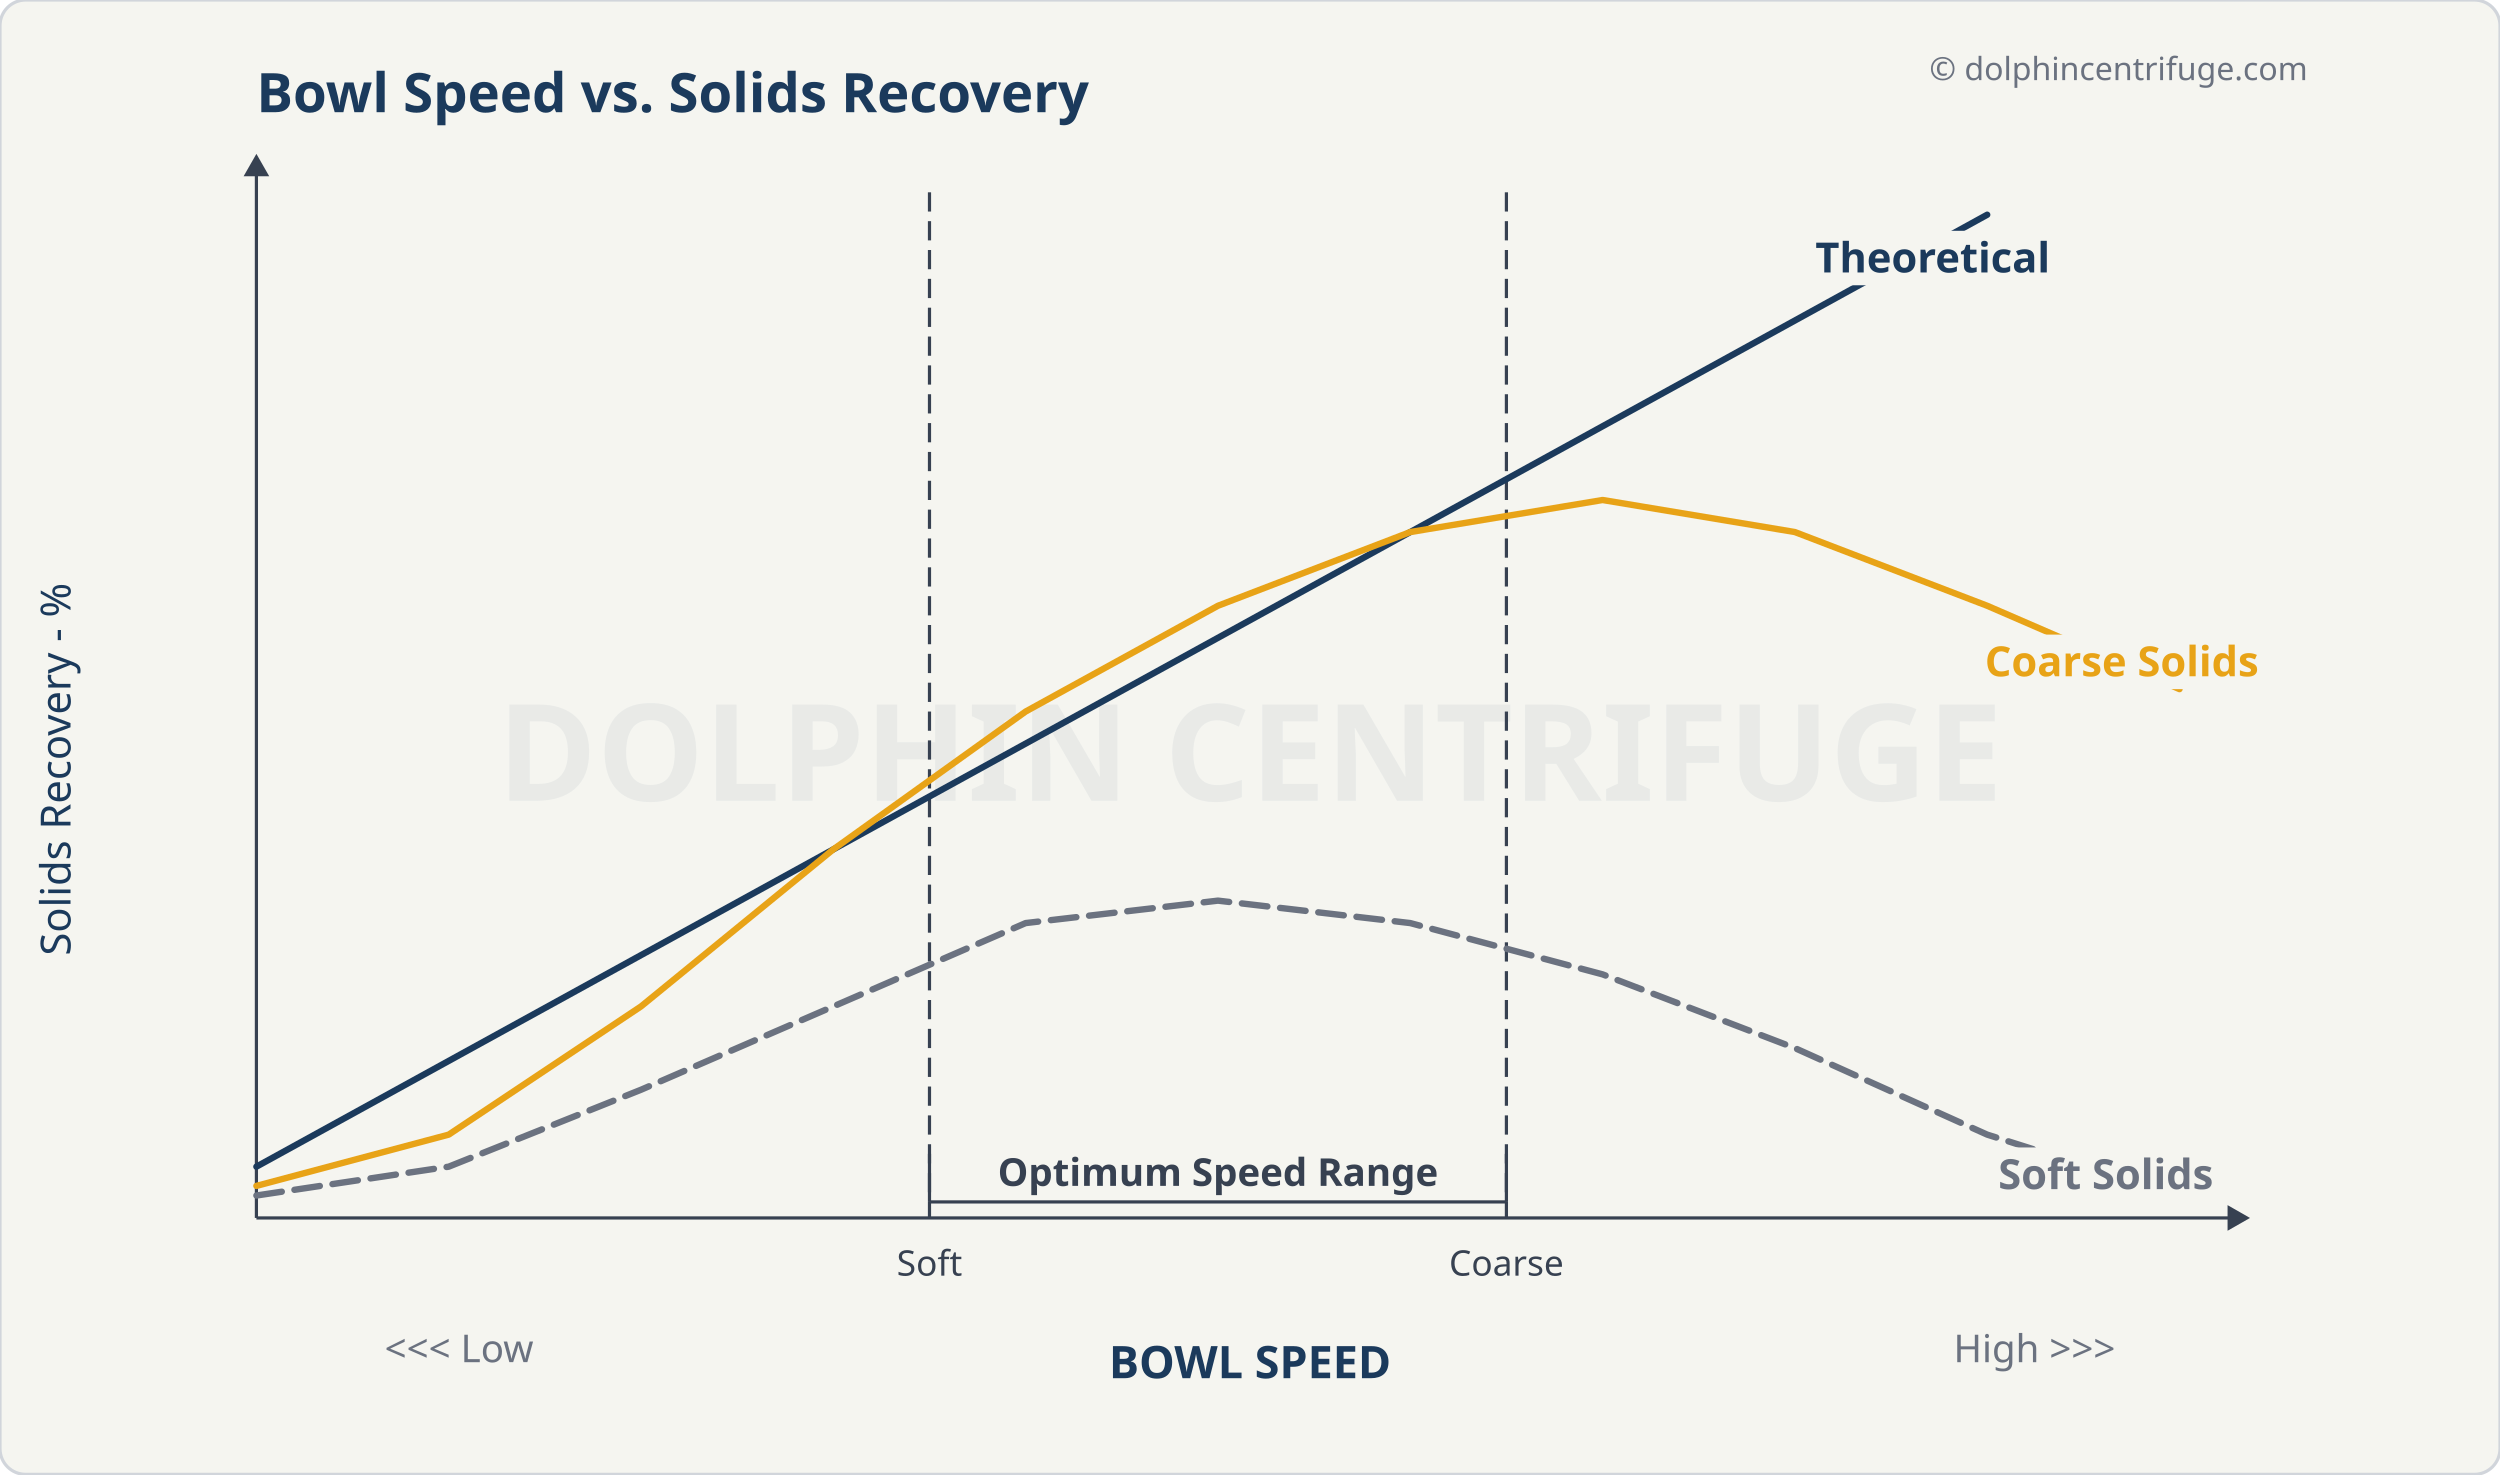
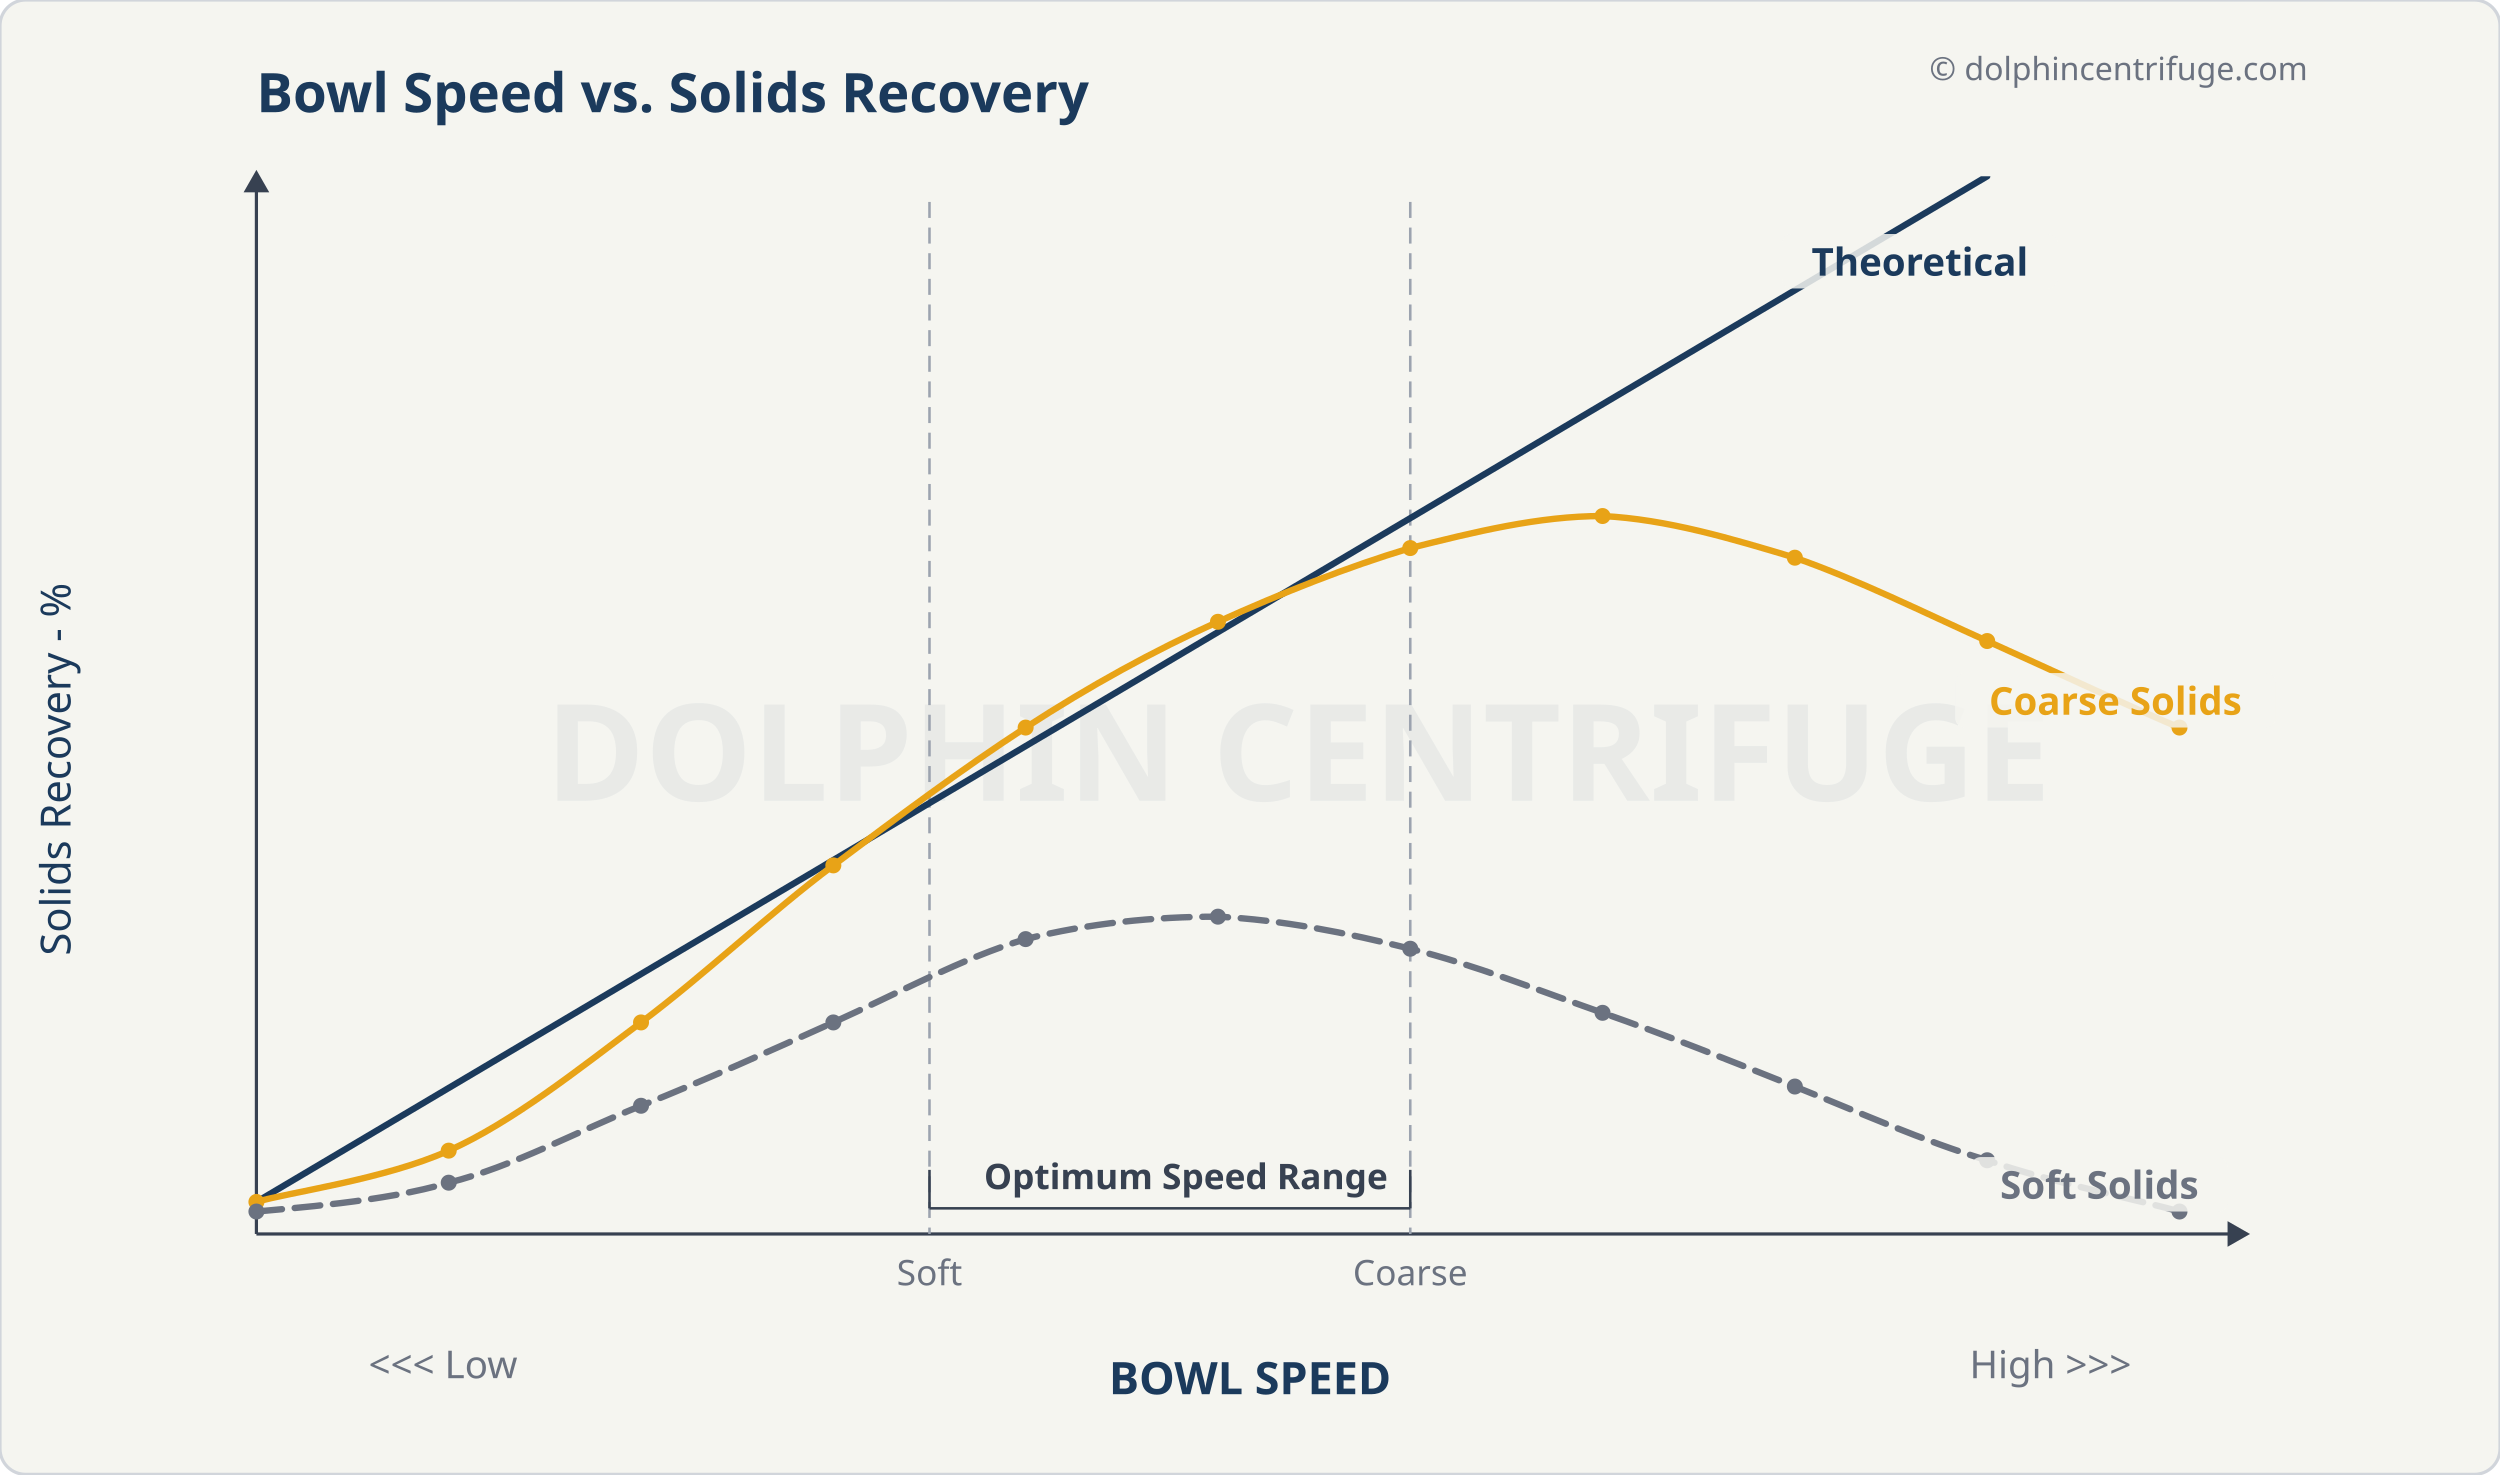
<svg xmlns="http://www.w3.org/2000/svg" viewBox="0 0 780 460" role="img" aria-label="Decanter centrifuge performance optimization curves — solids recovery vs bowl speed">
  <rect x="0" y="0" width="780" height="460" fill="#F5F5F0" rx="8" ry="8" stroke="#D1D5DB" stroke-width="1" />
  <text x="80" y="35" font-family="'Plus Jakarta Sans', sans-serif" font-size="17" font-weight="600" fill="#1B3A5C">Bowl Speed vs. Solids Recovery</text>
  <text x="720" y="25" font-family="'Source Sans 3', sans-serif" font-size="10" fill="#6B7280" text-anchor="end">© dolphincentrifuge.com</text>
-   <text x="390" y="235" font-family="'Plus Jakarta Sans', sans-serif" font-size="42" font-weight="700" fill="#1B3A5C" opacity="0.06" text-anchor="middle" dominant-baseline="middle">DOLPHIN CENTRIFUGE</text>
-   <g transform="translate(80, 50)">
+   <text x="405" y="235" font-family="'Plus Jakarta Sans', sans-serif" font-size="42" font-weight="700" fill="#1B3A5C" opacity="0.06" text-anchor="middle" dominant-baseline="middle">DOLPHIN CENTRIFUGE</text>
+   <g transform="translate(80, 55)">
+     <defs>
+       <clipPath id="plotClip">
+         <rect x="0" y="0" width="610" height="335" />
+       </clipPath>
+     </defs>
    <line x1="0" y1="0" x2="0" y2="330" stroke="#374151" stroke-width="1" />
    <polygon points="-4,5 0,-2 4,5" fill="#374151" />
    <line x1="0" y1="330" x2="620" y2="330" stroke="#374151" stroke-width="1" />
    <polygon points="615,326 622,330 615,334" fill="#374151" />
-     <line x1="210" y1="10" x2="210" y2="330" stroke="#374151" stroke-width="1" stroke-dasharray="6,3" />
-     <line x1="390" y1="10" x2="390" y2="330" stroke="#374151" stroke-width="1" stroke-dasharray="6,3" />
-     <line x1="210" y1="310" x2="210" y2="325" stroke="#374151" stroke-width="1" />
-     <line x1="390" y1="310" x2="390" y2="325" stroke="#374151" stroke-width="1" />
-     <line x1="210" y1="325" x2="390" y2="325" stroke="#374151" stroke-width="1" />
-     <text x="300" y="320" font-family="'Source Sans 3', sans-serif" font-size="12" fill="#374151" text-anchor="middle" font-weight="600">Optimum Speed Range</text>
-     <text x="210" y="348" font-family="'Source Sans 3', sans-serif" font-size="11" fill="#374151" text-anchor="middle">Soft</text>
-     <text x="390" y="348" font-family="'Source Sans 3', sans-serif" font-size="11" fill="#374151" text-anchor="middle">Coarse</text>
-     <polyline points="0,314 60,281 120,248 180,215 240,182 300,149 360,116 420,83 480,50 540,17" fill="none" stroke="#1B3A5C" stroke-width="2" stroke-linecap="round" stroke-linejoin="round" />
-     <rect x="478" y="22" width="90" height="17" fill="#F5F5F0" rx="3" />
-     <text x="523" y="35" font-family="'Source Sans 3', sans-serif" font-size="13" fill="#1B3A5C" font-weight="600" text-anchor="middle">Theoretical</text>
-     <polyline points="0,320 60,304 120,264 180,215 240,172 300,139 360,116 420,106 480,116 540,139 600,165" fill="none" stroke="#E8A317" stroke-width="2" stroke-linecap="round" stroke-linejoin="round" />
-     <rect x="530" y="148" width="105" height="17" fill="#F5F5F0" rx="3" />
-     <text x="582" y="161" font-family="'Source Sans 3', sans-serif" font-size="13" fill="#E8A317" font-weight="600" text-anchor="middle">Coarse Solids</text>
-     <polyline points="0,323 60,314 120,290 180,264 240,238 300,231 360,238 420,254 480,277 540,304 600,323" fill="none" stroke="#6B7280" stroke-width="2" stroke-linecap="round" stroke-linejoin="round" stroke-dasharray="8,4" />
-     <rect x="535" y="308" width="85" height="17" fill="#F5F5F0" rx="3" />
-     <text x="577" y="321" font-family="'Source Sans 3', sans-serif" font-size="13" fill="#6B7280" font-weight="600" text-anchor="middle">Soft Solids</text>
+     <line x1="210" y1="8" x2="210" y2="330" stroke="#9CA3AF" stroke-width="0.8" stroke-dasharray="5,3" />
+     <line x1="360" y1="8" x2="360" y2="330" stroke="#9CA3AF" stroke-width="0.8" stroke-dasharray="5,3" />
+     <line x1="210" y1="310" x2="210" y2="322" stroke="#374151" stroke-width="0.8" />
+     <line x1="360" y1="310" x2="360" y2="322" stroke="#374151" stroke-width="0.8" />
+     <line x1="210" y1="322" x2="360" y2="322" stroke="#374151" stroke-width="0.8" />
+     <rect x="228" y="305" width="124" height="16" fill="#F5F5F0" rx="2" />
+     <text x="290" y="316" font-family="'Source Sans 3', sans-serif" font-size="11" fill="#374151" text-anchor="middle" font-weight="600">Optimum Speed Range</text>
+     <text x="210" y="346" font-family="'Source Sans 3', sans-serif" font-size="11" fill="#6B7280" text-anchor="middle">Soft</text>
+     <text x="360" y="346" font-family="'Source Sans 3', sans-serif" font-size="11" fill="#6B7280" text-anchor="middle">Coarse</text>
+     <line x1="0" y1="320" x2="540" y2="0" stroke="#1B3A5C" stroke-width="2" stroke-linecap="round" clip-path="url(#plotClip)" />
+     <rect x="476" y="18" width="86" height="17" fill="#F5F5F0" rx="3" opacity="0.85" />
+     <text x="519" y="31" font-family="'Source Sans 3', sans-serif" font-size="12" fill="#1B3A5C" font-weight="600" text-anchor="middle">Theoretical</text>
+     <path d="M 0,320 C 10,317 40,313 60,304 C 80,295 100,279 120,264 C 140,249 160,230 180,215 C 200,200 220,185 240,172 C 260,159 280,148 300,139 C 320,130 340,122 360,116 C 380,111 400,106 420,106 C 440,107 460,113 480,119 C 500,126 520,136 540,145 C 560,154 590,168 600,172" fill="none" stroke="#E8A317" stroke-width="2" stroke-linecap="round" stroke-linejoin="round" />
+     <circle cx="0" cy="320" r="2.5" fill="#E8A317" />
+     <circle cx="60" cy="304" r="2.5" fill="#E8A317" />
+     <circle cx="120" cy="264" r="2.5" fill="#E8A317" />
+     <circle cx="180" cy="215" r="2.5" fill="#E8A317" />
+     <circle cx="240" cy="172" r="2.5" fill="#E8A317" />
+     <circle cx="300" cy="139" r="2.5" fill="#E8A317" />
+     <circle cx="360" cy="116" r="2.5" fill="#E8A317" />
+     <circle cx="420" cy="106" r="2.5" fill="#E8A317" />
+     <circle cx="480" cy="119" r="2.5" fill="#E8A317" />
+     <circle cx="540" cy="145" r="2.5" fill="#E8A317" />
+     <circle cx="600" cy="172" r="2.5" fill="#E8A317" />
+     <rect x="530" y="155" width="100" height="17" fill="#F5F5F0" rx="3" opacity="0.85" />
+     <text x="580" y="168" font-family="'Source Sans 3', sans-serif" font-size="12" fill="#E8A317" font-weight="600" text-anchor="middle">Coarse Solids</text>
+     <path d="M 0,323 C 10,322 40,320 60,314 C 80,309 100,298 120,290 C 140,282 160,273 180,264 C 200,255 220,244 240,238 C 260,233 280,231 300,231 C 320,232 340,236 360,241 C 380,246 400,254 420,261 C 440,268 460,276 480,284 C 500,292 520,301 540,307 C 560,314 590,320 600,323" fill="none" stroke="#6B7280" stroke-width="2" stroke-linecap="round" stroke-linejoin="round" stroke-dasharray="8,4" />
+     <circle cx="0" cy="323" r="2.5" fill="#6B7280" />
+     <circle cx="60" cy="314" r="2.5" fill="#6B7280" />
+     <circle cx="120" cy="290" r="2.5" fill="#6B7280" />
+     <circle cx="180" cy="264" r="2.5" fill="#6B7280" />
+     <circle cx="240" cy="238" r="2.5" fill="#6B7280" />
+     <circle cx="300" cy="231" r="2.5" fill="#6B7280" />
+     <circle cx="360" cy="241" r="2.5" fill="#6B7280" />
+     <circle cx="420" cy="261" r="2.5" fill="#6B7280" />
+     <circle cx="480" cy="284" r="2.5" fill="#6B7280" />
+     <circle cx="540" cy="307" r="2.5" fill="#6B7280" />
+     <circle cx="600" cy="323" r="2.5" fill="#6B7280" />
+     <rect x="535" y="306" width="80" height="17" fill="#F5F5F0" rx="3" opacity="0.85" />
+     <text x="575" y="319" font-family="'Source Sans 3', sans-serif" font-size="12" fill="#6B7280" font-weight="600" text-anchor="middle">Soft Solids</text>
  </g>
  <text x="22" y="240" font-family="'Source Sans 3', sans-serif" font-size="13" fill="#1B3A5C" transform="rotate(-90, 22, 240)" text-anchor="middle">Solids Recovery - %</text>
-   <text x="120" y="425" font-family="'Source Sans 3', sans-serif" font-size="12" fill="#6B7280">&lt;&lt;&lt; Low</text>
-   <text x="390" y="430" font-family="'Source Sans 3', sans-serif" font-size="14" fill="#1B3A5C" text-anchor="middle" font-weight="600">BOWL SPEED</text>
-   <text x="660" y="425" font-family="'Source Sans 3', sans-serif" font-size="12" fill="#6B7280" text-anchor="end">High &gt;&gt;&gt;</text>
+   <text x="115" y="430" font-family="'Source Sans 3', sans-serif" font-size="12" fill="#6B7280">&lt;&lt;&lt; Low</text>
+   <text x="390" y="435" font-family="'Source Sans 3', sans-serif" font-size="14" fill="#1B3A5C" text-anchor="middle" font-weight="600">BOWL SPEED</text>
+   <text x="665" y="430" font-family="'Source Sans 3', sans-serif" font-size="12" fill="#6B7280" text-anchor="end">High &gt;&gt;&gt;</text>
</svg>
